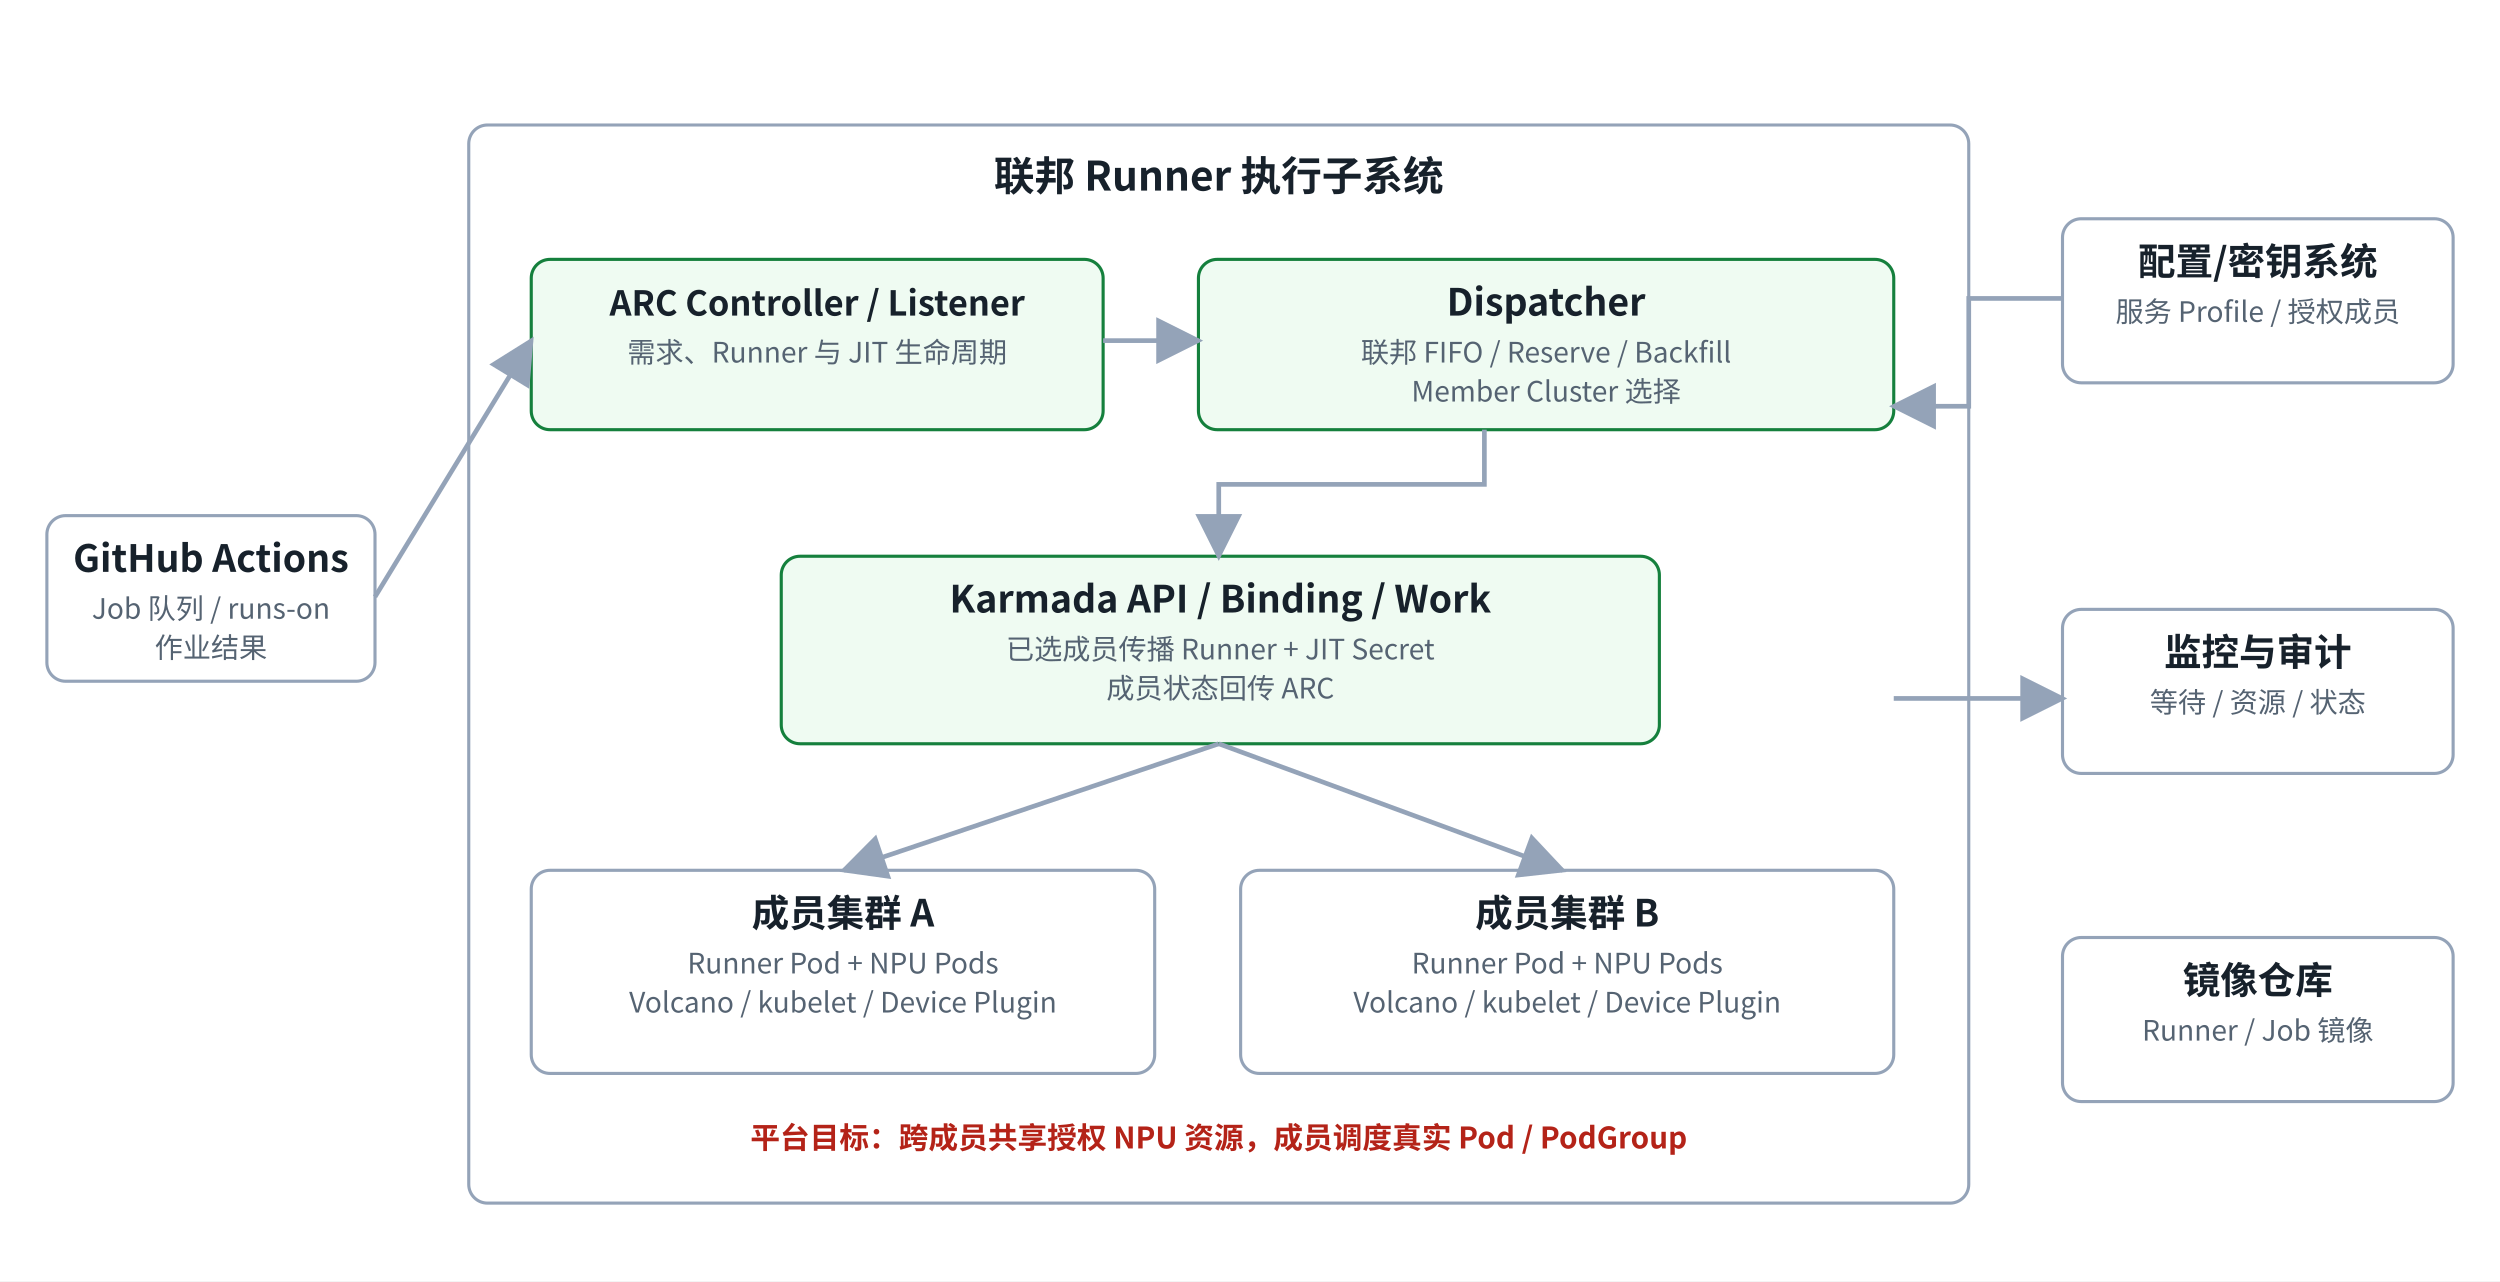
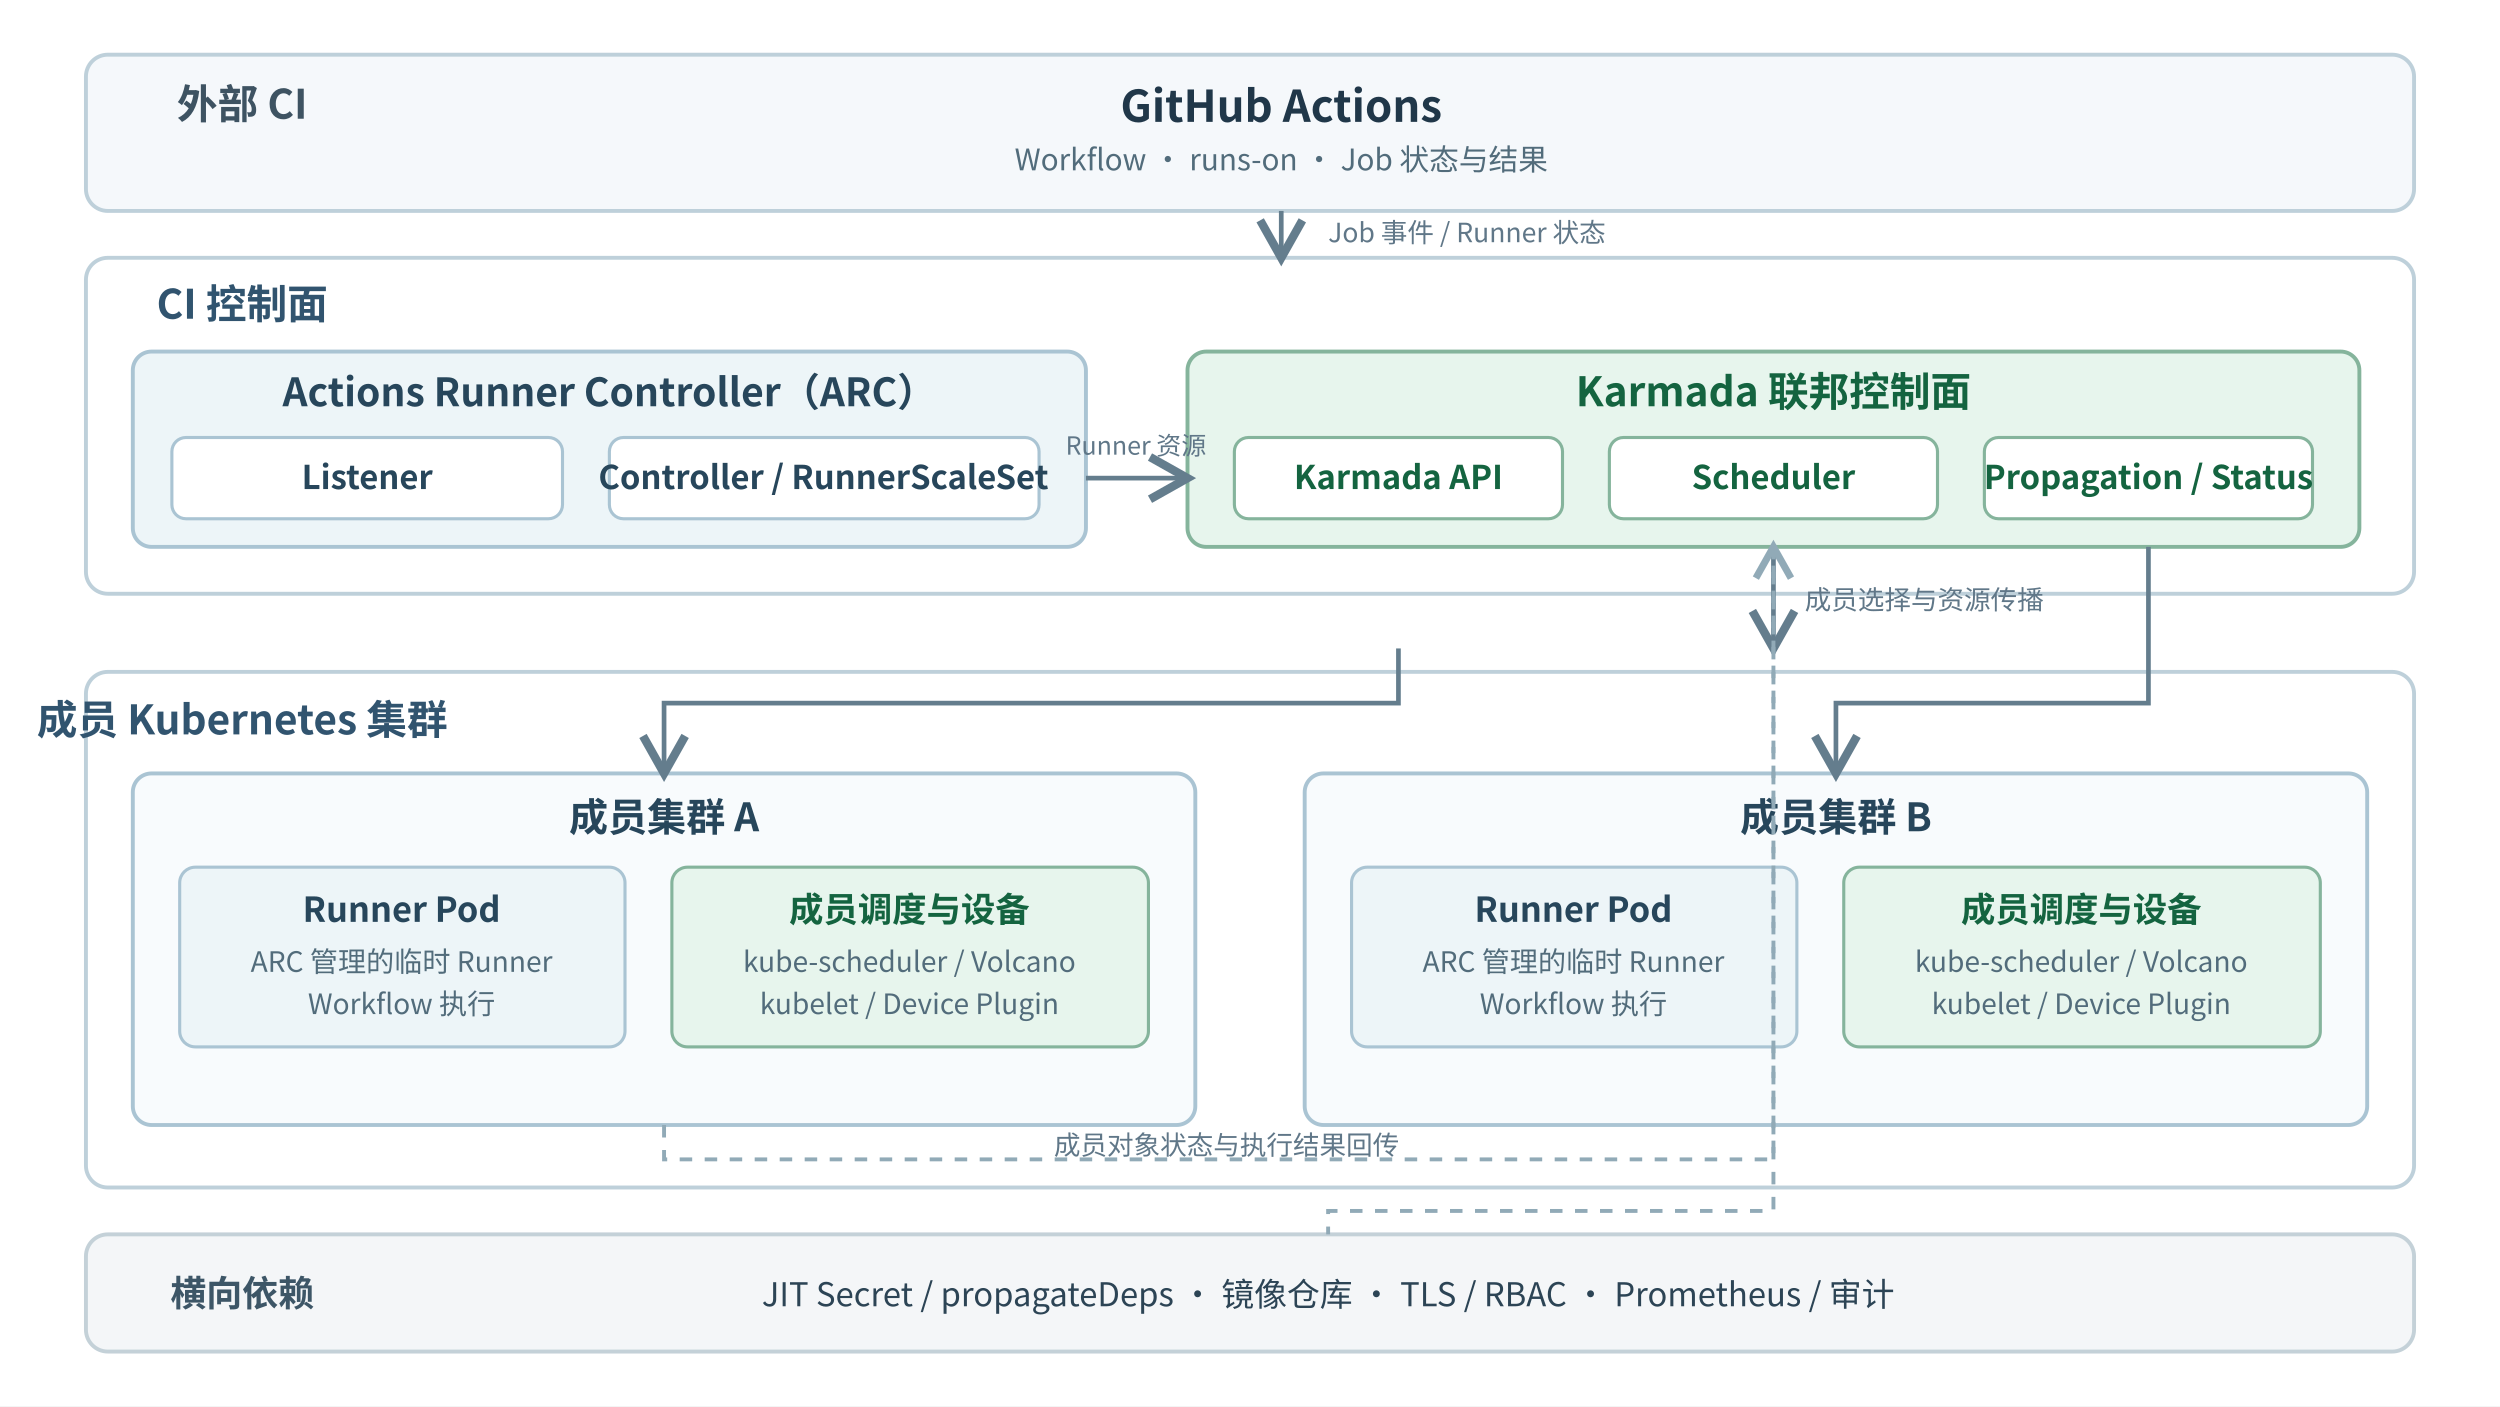
- <svg xmlns="http://www.w3.org/2000/svg" width="1600" height="820" viewBox="0 0 1600 820" role="img" aria-label="ARC、Dispatcher、Karmada、成员 Volcano 与外部依赖的目标系统架构">
+ <svg xmlns="http://www.w3.org/2000/svg" width="1600" height="900" viewBox="0 0 1600 900" role="img" aria-label="ARC 与 Karmada 联邦架构：GitHub Actions 向 ARC 提供任务，ARC 管理 Runner 生命周期，Karmada 选择成员集群并传播 Runner 与依赖，成员 Kubernetes 执行 Runner 并反馈状态">
  <defs>
-     <marker id="arr" markerWidth="10" markerHeight="10" refX="9" refY="5" orient="auto">
-       <path d="M0 0 L10 5 L0 10Z" fill="#94A3B8" />
+     <marker id="arr" markerWidth="11" markerHeight="11" refX="9" refY="5.5" orient="auto">
+       <path d="M1 1 L9 5.5 L1 10" fill="none" stroke="#647d8d" stroke-width="1.8" />
+     </marker>
+     <marker id="dash" markerWidth="11" markerHeight="11" refX="9" refY="5.5" orient="auto">
+       <path d="M1 1 L9 5.5 L1 10" fill="none" stroke="#91aab7" stroke-width="1.8" />
    </marker>
  </defs>
-   <rect width="1600" height="820" fill="#FFFFFF" />
-   <rect x="300" y="80" width="960" height="690" rx="12" fill="#fff" stroke="#94A3B8" stroke-width="2" />
-   <text x="780" y="122" text-anchor="middle" font-family="Microsoft YaHei,Noto Sans CJK SC,Arial,sans-serif" font-size="26" font-weight="700" fill="#17212B">联邦 Runner 执行子系统</text>
-   <rect x="30" y="330" width="210" height="106" rx="12" fill="#fff" stroke="#94A3B8" stroke-width="2" />
-   <text x="135" y="366" text-anchor="middle" font-family="Microsoft YaHei,Noto Sans CJK SC,Arial,sans-serif" font-size="24" font-weight="700" fill="#17212B">GitHub Actions</text>
-   <text x="135" y="396" text-anchor="middle" font-family="Microsoft YaHei,Noto Sans CJK SC,Arial,sans-serif" font-size="18" font-weight="500" fill="#556372">Job 队列 / runs-on</text>
-   <text x="135" y="421" text-anchor="middle" font-family="Microsoft YaHei,Noto Sans CJK SC,Arial,sans-serif" font-size="18" font-weight="500" fill="#556372">作业结果</text>
-   <rect x="340" y="166" width="366" height="109" rx="12" fill="#EFFBF2" stroke="#15803D" stroke-width="2" />
-   <text x="523" y="202" text-anchor="middle" font-family="Microsoft YaHei,Noto Sans CJK SC,Arial,sans-serif" font-size="22" font-weight="700" fill="#17212B">ARC Controller / Listener</text>
-   <text x="523" y="232" text-anchor="middle" font-family="Microsoft YaHei,Noto Sans CJK SC,Arial,sans-serif" font-size="18" font-weight="500" fill="#556372">需求、Runner 与 JIT 生命周期</text>
-   <rect x="767" y="166" width="445" height="109" rx="12" fill="#EFFBF2" stroke="#15803D" stroke-width="2" />
-   <text x="989.5" y="202" text-anchor="middle" font-family="Microsoft YaHei,Noto Sans CJK SC,Arial,sans-serif" font-size="24" font-weight="700" fill="#17212B">Dispatcher</text>
-   <text x="989.5" y="232" text-anchor="middle" font-family="Microsoft YaHei,Noto Sans CJK SC,Arial,sans-serif" font-size="18" font-weight="500" fill="#556372">联邦 FIFO / Reserve / Backfill</text>
-   <text x="989.5" y="257" text-anchor="middle" font-family="Microsoft YaHei,Noto Sans CJK SC,Arial,sans-serif" font-size="18" font-weight="500" fill="#556372">Member Cluster 选择</text>
-   <rect x="500" y="356" width="562" height="120" rx="12" fill="#EFFBF2" stroke="#15803D" stroke-width="2" />
-   <text x="781" y="392" text-anchor="middle" font-family="Microsoft YaHei,Noto Sans CJK SC,Arial,sans-serif" font-size="24" font-weight="700" fill="#17212B">Karmada API / Binding / Work</text>
-   <text x="781" y="422" text-anchor="middle" font-family="Microsoft YaHei,Noto Sans CJK SC,Arial,sans-serif" font-size="18" font-weight="500" fill="#556372">已选成员传播 Runner + JIT Secret</text>
-   <text x="781" y="447" text-anchor="middle" font-family="Microsoft YaHei,Noto Sans CJK SC,Arial,sans-serif" font-size="18" font-weight="500" fill="#556372">成员状态回传 ARC</text>
-   <rect x="340" y="557" width="399" height="130" rx="12" fill="#fff" stroke="#94A3B8" stroke-width="2" />
-   <text x="539.5" y="593" text-anchor="middle" font-family="Microsoft YaHei,Noto Sans CJK SC,Arial,sans-serif" font-size="24" font-weight="700" fill="#17212B">成员集群 A</text>
-   <text x="539.5" y="623" text-anchor="middle" font-family="Microsoft YaHei,Noto Sans CJK SC,Arial,sans-serif" font-size="18" font-weight="500" fill="#556372">Runner Pod + NPU Pods</text>
-   <text x="539.5" y="648" text-anchor="middle" font-family="Microsoft YaHei,Noto Sans CJK SC,Arial,sans-serif" font-size="18" font-weight="500" fill="#556372">Volcano / kubelet / Device Plugin</text>
-   <rect x="794" y="557" width="418" height="130" rx="12" fill="#fff" stroke="#94A3B8" stroke-width="2" />
-   <text x="1003" y="593" text-anchor="middle" font-family="Microsoft YaHei,Noto Sans CJK SC,Arial,sans-serif" font-size="24" font-weight="700" fill="#17212B">成员集群 B</text>
-   <text x="1003" y="623" text-anchor="middle" font-family="Microsoft YaHei,Noto Sans CJK SC,Arial,sans-serif" font-size="18" font-weight="500" fill="#556372">Runner Pod + NPU Pods</text>
-   <text x="1003" y="648" text-anchor="middle" font-family="Microsoft YaHei,Noto Sans CJK SC,Arial,sans-serif" font-size="18" font-weight="500" fill="#556372">Volcano / kubelet / Device Plugin</text>
-   <rect x="1320" y="140" width="250" height="105" rx="12" fill="#fff" stroke="#94A3B8" stroke-width="2" />
-   <text x="1445" y="176" text-anchor="middle" font-family="Microsoft YaHei,Noto Sans CJK SC,Arial,sans-serif" font-size="24" font-weight="700" fill="#17212B">配置/密钥系统</text>
-   <text x="1445" y="206" text-anchor="middle" font-family="Microsoft YaHei,Noto Sans CJK SC,Arial,sans-serif" font-size="18" font-weight="500" fill="#556372">服务 Profile / 授权成员</text>
-   <rect x="1320" y="390" width="250" height="105" rx="12" fill="#fff" stroke="#94A3B8" stroke-width="2" />
-   <text x="1445" y="426" text-anchor="middle" font-family="Microsoft YaHei,Noto Sans CJK SC,Arial,sans-serif" font-size="24" font-weight="700" fill="#17212B">监控与审计</text>
-   <text x="1445" y="456" text-anchor="middle" font-family="Microsoft YaHei,Noto Sans CJK SC,Arial,sans-serif" font-size="18" font-weight="500" fill="#556372">等待 / 资源 / 状态</text>
-   <rect x="1320" y="600" width="250" height="105" rx="12" fill="#fff" stroke="#94A3B8" stroke-width="2" />
-   <text x="1445" y="636" text-anchor="middle" font-family="Microsoft YaHei,Noto Sans CJK SC,Arial,sans-serif" font-size="24" font-weight="700" fill="#17212B">镜像仓库</text>
-   <text x="1445" y="666" text-anchor="middle" font-family="Microsoft YaHei,Noto Sans CJK SC,Arial,sans-serif" font-size="18" font-weight="500" fill="#556372">Runner / Job 镜像</text>
-   <path d="M 240 382 L 340 218" fill="none" stroke="#94A3B8" stroke-width="3" marker-end="url(#arr)" />
-   <path d="M 706 218 L 767 218" fill="none" stroke="#94A3B8" stroke-width="3" marker-end="url(#arr)" />
-   <polyline points="950,275 950,310 780,310 780,356" fill="none" stroke="#94A3B8" stroke-width="3" marker-end="url(#arr)" />
-   <path d="M 780 476 L 540 557" fill="none" stroke="#94A3B8" stroke-width="3" marker-end="url(#arr)" />
-   <path d="M 780 476 L 1000 557" fill="none" stroke="#94A3B8" stroke-width="3" marker-end="url(#arr)" />
-   <polyline points="1320,191 1260,191 1260,260 1212,260" fill="none" stroke="#94A3B8" stroke-width="3" marker-end="url(#arr)" />
-   <path d="M 1212 447 L 1320 447" fill="none" stroke="#94A3B8" stroke-width="3" marker-end="url(#arr)" />
-   <text x="780" y="735" text-anchor="middle" font-family="Microsoft YaHei,Noto Sans CJK SC,Arial,sans-serif" font-size="19" font-weight="600" fill="#B42318">平台目标：跨成员共享授权 NPU 资源，成员调度真实 Pod / PodGroup</text>
+   <rect width="1600" height="900" fill="#fff" />
+   <g font-family="Noto Sans CJK SC, Microsoft YaHei, PingFang SC, sans-serif">
+     <rect x="55" y="35" width="1490" height="100" rx="14" fill="#f5f8fb" stroke="#bed0da" stroke-width="2.5" />
+     <text x="155" y="76" font-size="26" fill="#3e5362" font-weight="700" text-anchor="middle">外部 CI</text>
+     <text x="820" y="78" font-size="28" fill="#203749" font-weight="700" text-anchor="middle">GitHub Actions</text>
+     <text x="820" y="109" font-size="19" fill="#526c7b" text-anchor="middle">Workflow · runs-on · Job 状态与结果</text>
+     <rect x="55" y="165" width="1490" height="215" rx="14" fill="#fff" stroke="#bed0da" stroke-width="2.5" />
+     <text x="155" y="204" font-size="26" fill="#31546f" font-weight="700" text-anchor="middle">CI 控制面</text>
+     <rect x="85" y="225" width="610" height="125" rx="12" fill="#edf5f8" stroke="#aac4d3" stroke-width="2.5" />
+     <text x="390" y="260" font-size="25" fill="#27465b" font-weight="700" text-anchor="middle">Actions Runner Controller（ARC）</text>
+     <rect x="110" y="280" width="250" height="52" rx="9" fill="#fff" stroke="#aac4d3" stroke-width="2" />
+     <text x="235" y="313" font-size="21" fill="#27465b" font-weight="700" text-anchor="middle">Listener</text>
+     <rect x="390" y="280" width="275" height="52" rx="9" fill="#fff" stroke="#aac4d3" stroke-width="2" />
+     <text x="527" y="313" font-size="21" fill="#27465b" font-weight="700" text-anchor="middle">Controller / RunnerScaleSet</text>
+     <rect x="760" y="225" width="750" height="125" rx="12" fill="#e7f5ed" stroke="#85b49c" stroke-width="2.5" />
+     <text x="1135" y="260" font-size="26" fill="#146440" font-weight="700" text-anchor="middle">Karmada 联邦控制面</text>
+     <rect x="790" y="280" width="210" height="52" rx="9" fill="#fff" stroke="#85b49c" stroke-width="2" />
+     <text x="895" y="313" font-size="21" fill="#146440" font-weight="700" text-anchor="middle">Karmada API</text>
+     <rect x="1030" y="280" width="210" height="52" rx="9" fill="#fff" stroke="#85b49c" stroke-width="2" />
+     <text x="1135" y="313" font-size="21" fill="#146440" font-weight="700" text-anchor="middle">Scheduler</text>
+     <rect x="1270" y="280" width="210" height="52" rx="9" fill="#fff" stroke="#85b49c" stroke-width="2" />
+     <text x="1375" y="313" font-size="21" fill="#146440" font-weight="700" text-anchor="middle">Propagation / Status</text>
+     <path d="M820 135 V165" fill="none" stroke="#647d8d" stroke-width="3" marker-end="url(#arr)" />
+     <text x="850" y="155" font-size="17" fill="#607788">Job 事件 / Runner 状态</text>
+     <path d="M695 306 H760" fill="none" stroke="#647d8d" stroke-width="3" marker-end="url(#arr)" />
+     <text x="727" y="291" font-size="16" fill="#607788" text-anchor="middle">Runner 资源</text>
+     <path d="M1135 350 V415" fill="none" stroke="#647d8d" stroke-width="3" marker-end="url(#arr)" />
+     <text x="1155" y="390" font-size="17" fill="#607788">成员选择与资源传播</text>
+     <rect x="55" y="430" width="1490" height="330" rx="14" fill="#fff" stroke="#bed0da" stroke-width="2.5" />
+     <text x="155" y="470" font-size="26" fill="#31546f" font-weight="700" text-anchor="middle">成员 Kubernetes 集群</text>
+     <rect x="85" y="495" width="680" height="225" rx="12" fill="#f8fbfd" stroke="#aac4d3" stroke-width="2.5" />
+     <text x="425" y="532" font-size="25" fill="#27465b" font-weight="700" text-anchor="middle">成员集群 A</text>
+     <rect x="115" y="555" width="285" height="115" rx="10" fill="#edf5f8" stroke="#aac4d3" stroke-width="2" />
+     <text x="257" y="590" font-size="22" fill="#27465b" font-weight="700" text-anchor="middle">Runner Pod</text>
+     <text x="257" y="622" font-size="18" fill="#526c7b" text-anchor="middle">ARC 管理的临时 Runner</text>
+     <text x="257" y="649" font-size="18" fill="#526c7b" text-anchor="middle">Workflow 执行</text>
+     <rect x="430" y="555" width="305" height="115" rx="10" fill="#e7f5ed" stroke="#85b49c" stroke-width="2" />
+     <text x="582" y="590" font-size="22" fill="#146440" font-weight="700" text-anchor="middle">成员调度与设备</text>
+     <text x="582" y="622" font-size="18" fill="#526c7b" text-anchor="middle">kube-scheduler / Volcano</text>
+     <text x="582" y="649" font-size="18" fill="#526c7b" text-anchor="middle">kubelet / Device Plugin</text>
+     <rect x="835" y="495" width="680" height="225" rx="12" fill="#f8fbfd" stroke="#aac4d3" stroke-width="2.5" />
+     <text x="1175" y="532" font-size="25" fill="#27465b" font-weight="700" text-anchor="middle">成员集群 B</text>
+     <rect x="865" y="555" width="285" height="115" rx="10" fill="#edf5f8" stroke="#aac4d3" stroke-width="2" />
+     <text x="1007" y="590" font-size="22" fill="#27465b" font-weight="700" text-anchor="middle">Runner Pod</text>
+     <text x="1007" y="622" font-size="18" fill="#526c7b" text-anchor="middle">ARC 管理的临时 Runner</text>
+     <text x="1007" y="649" font-size="18" fill="#526c7b" text-anchor="middle">Workflow 执行</text>
+     <rect x="1180" y="555" width="305" height="115" rx="10" fill="#e7f5ed" stroke="#85b49c" stroke-width="2" />
+     <text x="1332" y="590" font-size="22" fill="#146440" font-weight="700" text-anchor="middle">成员调度与设备</text>
+     <text x="1332" y="622" font-size="18" fill="#526c7b" text-anchor="middle">kube-scheduler / Volcano</text>
+     <text x="1332" y="649" font-size="18" fill="#526c7b" text-anchor="middle">kubelet / Device Plugin</text>
+     <path d="M895 415 V450 H425 V495" fill="none" stroke="#647d8d" stroke-width="3" marker-end="url(#arr)" />
+     <path d="M1375 350 V450 H1175 V495" fill="none" stroke="#647d8d" stroke-width="3" marker-end="url(#arr)" />
+     <path d="M425 720 V742 H1135 V350" fill="none" stroke="#91aab7" stroke-width="2.5" stroke-dasharray="8 8" marker-end="url(#dash)" />
+     <text x="785" y="739" font-size="17" fill="#607788" text-anchor="middle">成员对象状态与执行结果回传</text>
+     <rect x="55" y="790" width="1490" height="75" rx="14" fill="#f4f6f8" stroke="#c4d1d8" stroke-width="2.5" />
+     <text x="155" y="836" font-size="23" fill="#3d5667" font-weight="700" text-anchor="middle">横向依赖</text>
+     <text x="850" y="836" font-size="21" fill="#2c4455" text-anchor="middle">JIT Secret / propagateDeps · 镜像仓库 · TLS / RBAC · Prometheus / 审计</text>
+     <path d="M1135 350 V775 H850 V790" fill="none" stroke="#91aab7" stroke-width="2.5" stroke-dasharray="8 8" />
+   </g>
</svg>
